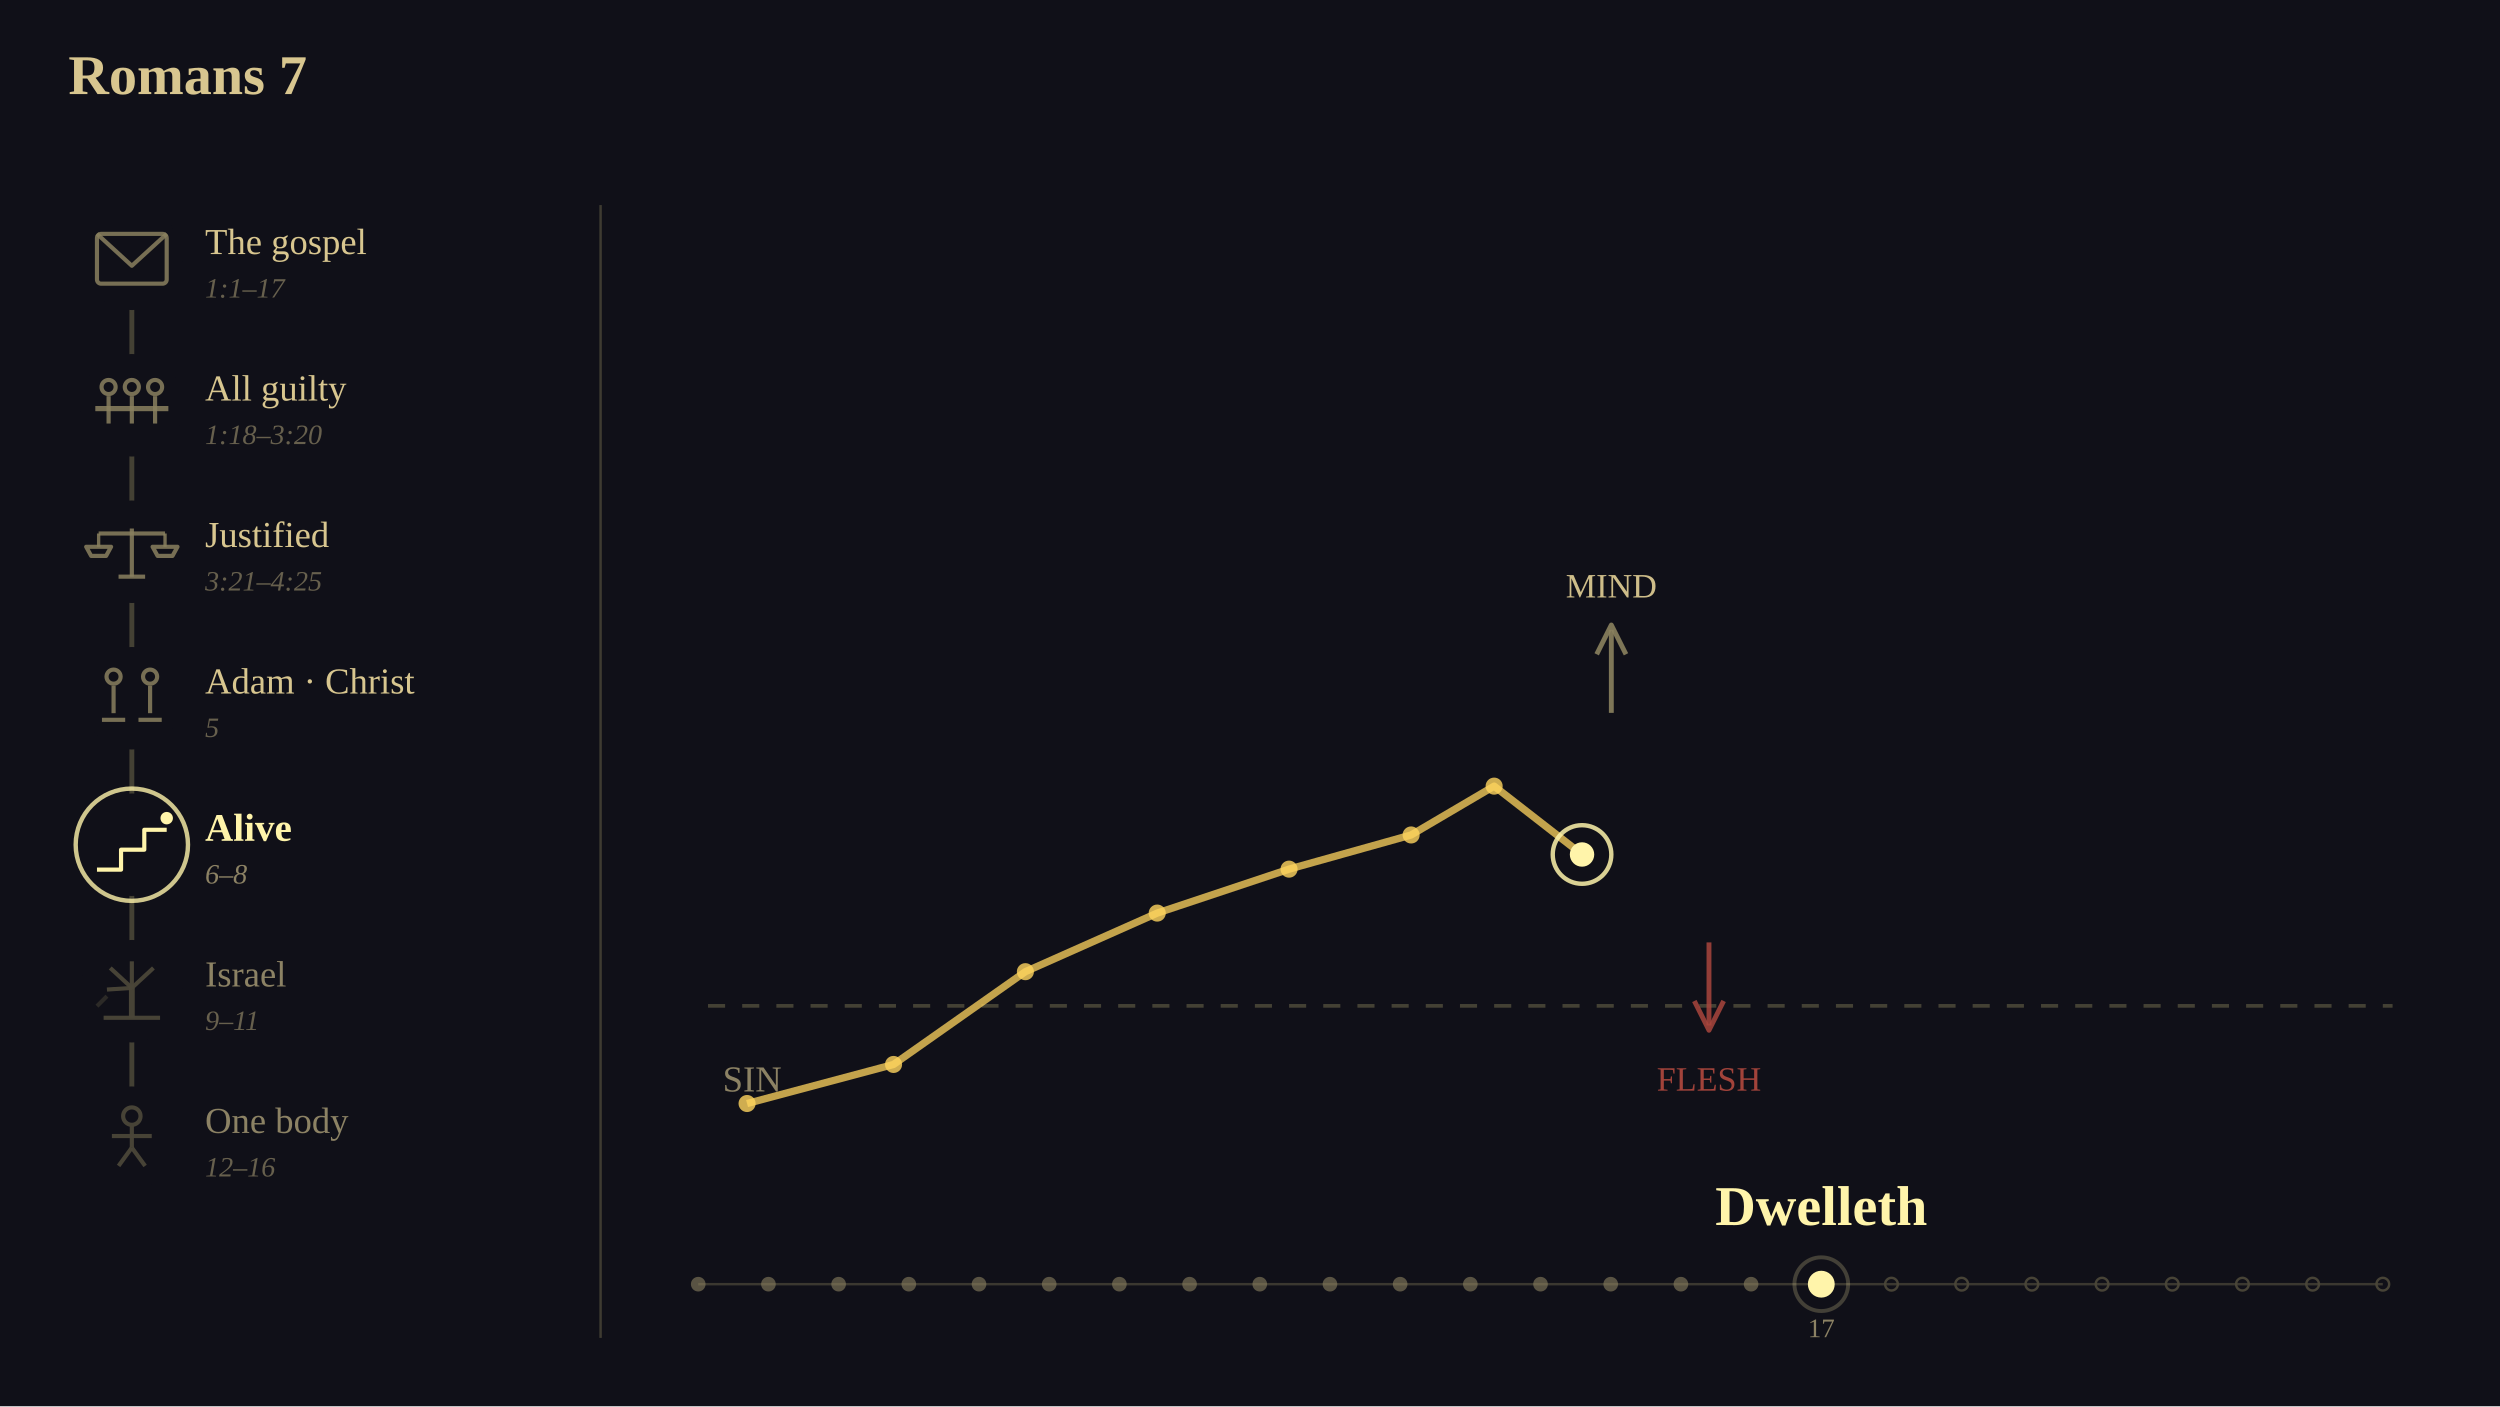
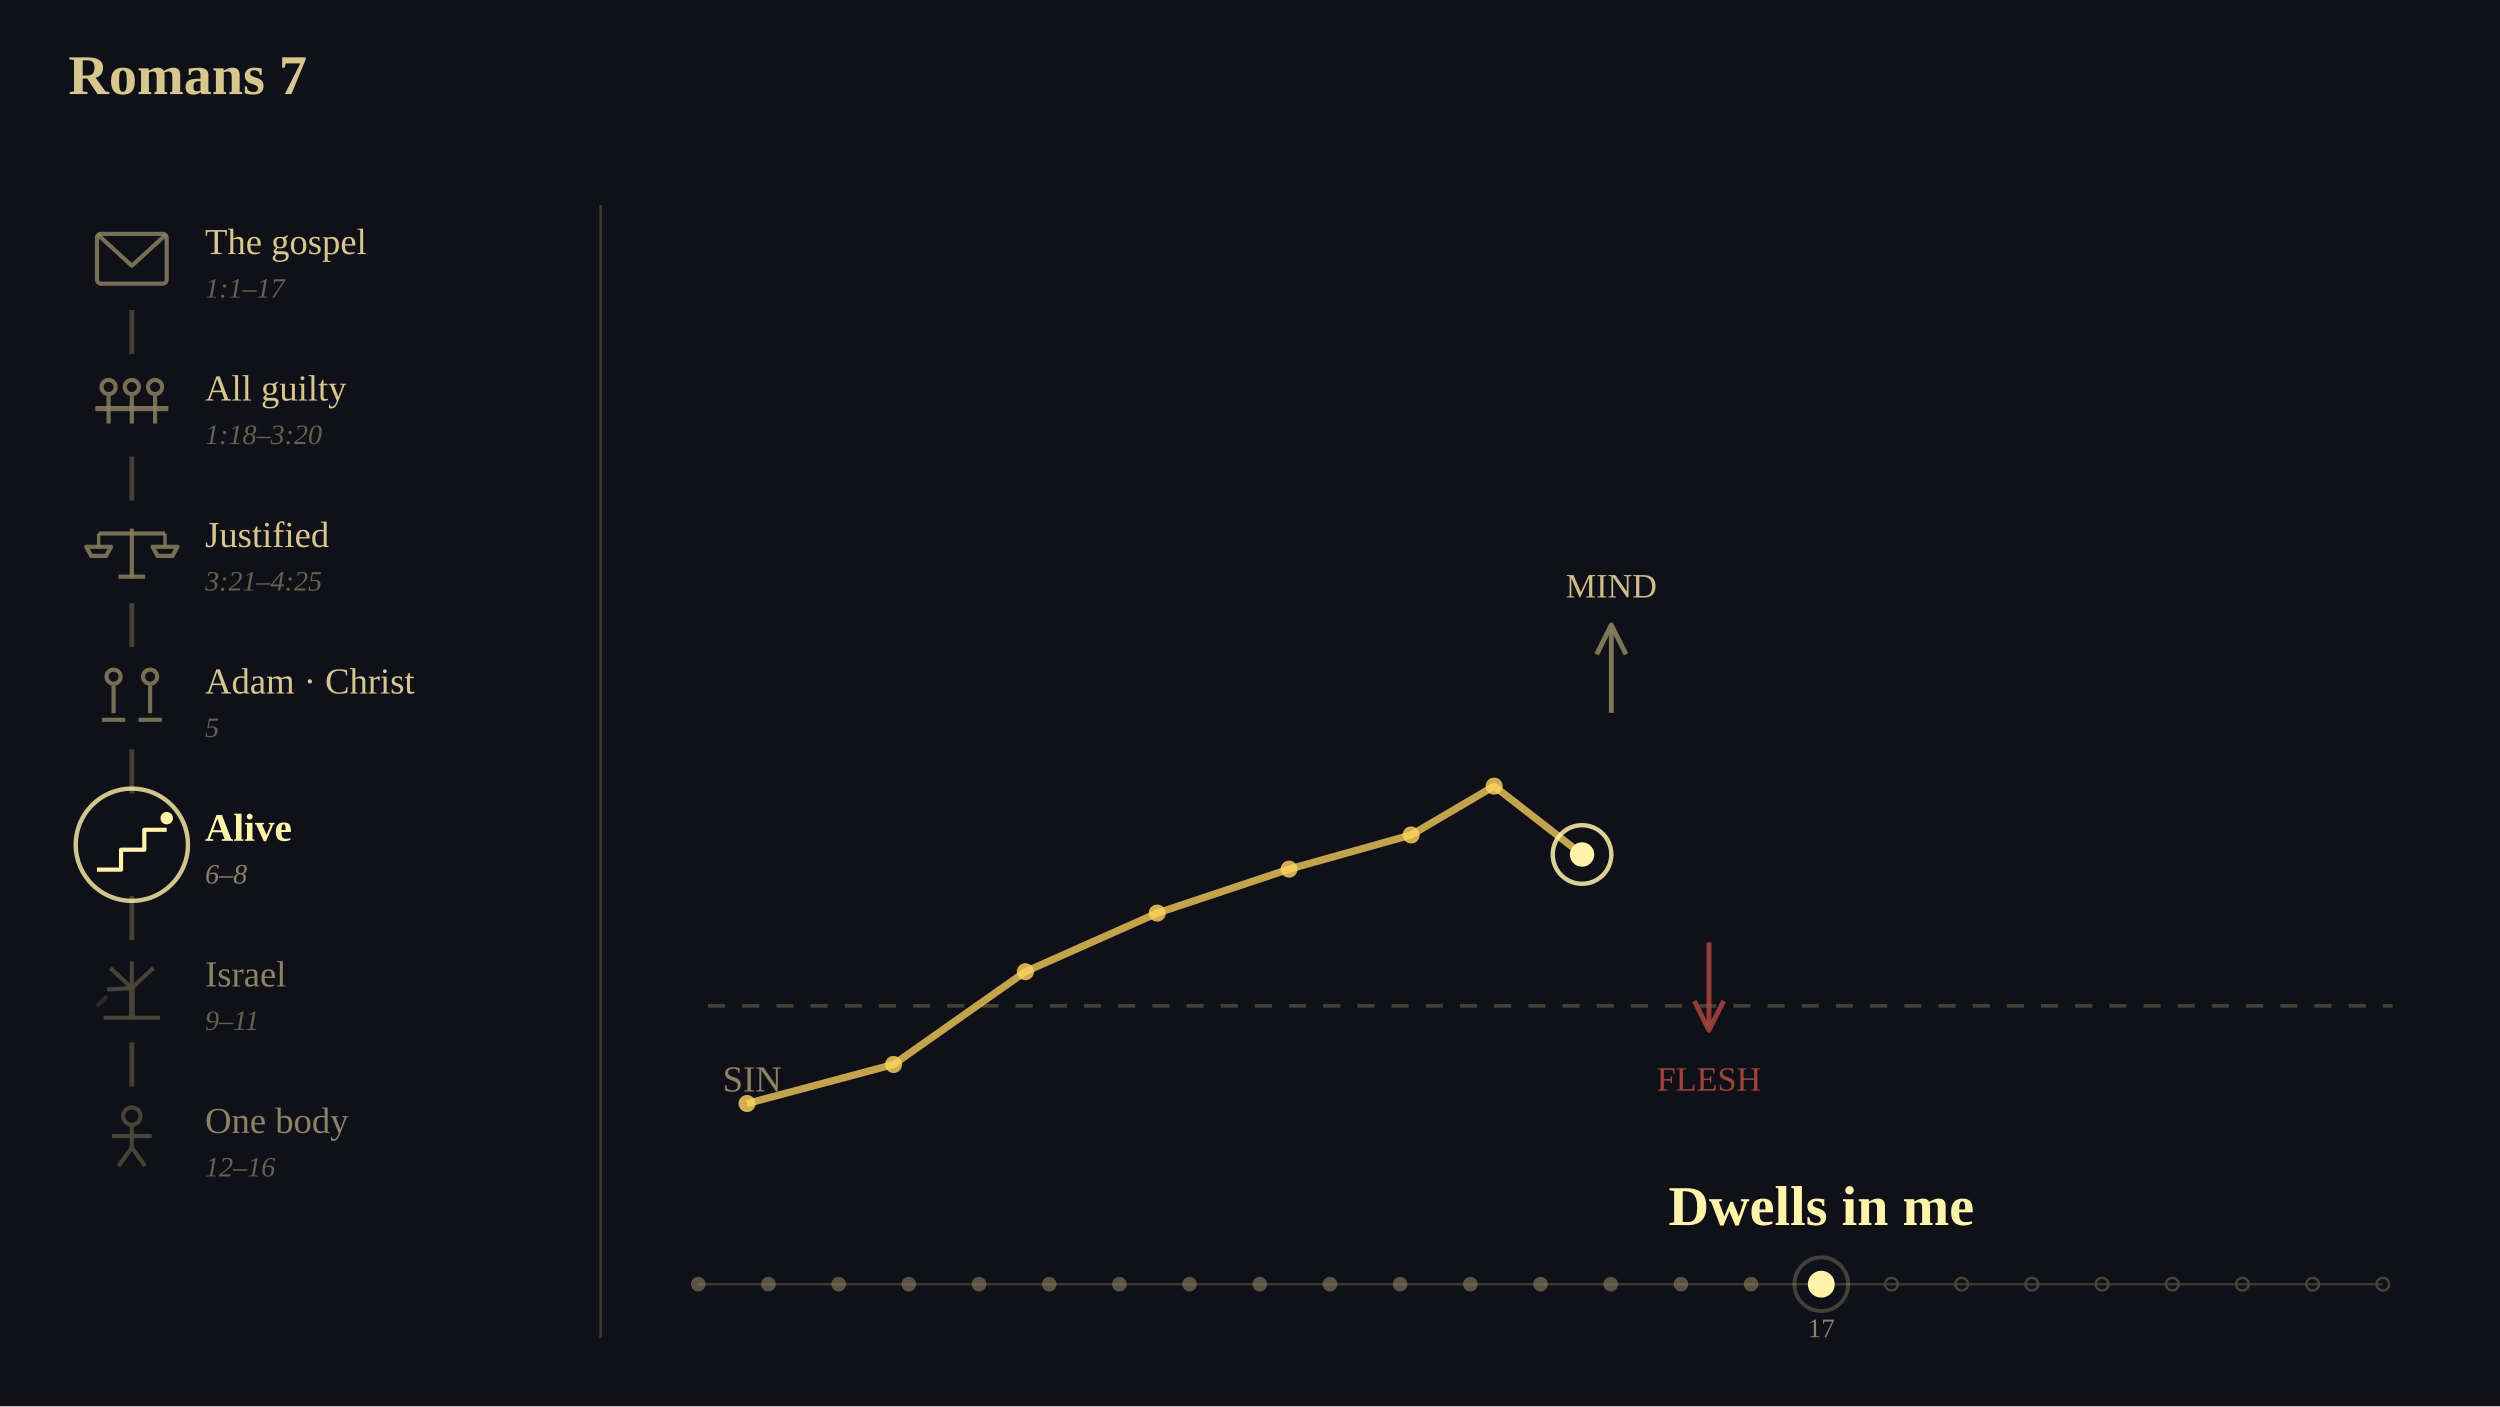
<svg xmlns="http://www.w3.org/2000/svg" viewBox="0 0 1024 576" width="1024" height="576" font-family="Georgia, 'Times New Roman', serif">
  <rect x="0" y="0" width="1024" height="576" fill="rgb(16,16,24)" />
  <text x="28" y="24" font-size="23" text-anchor="start" dominant-baseline="text-before-edge" fill="rgb(216,198,143)" font-family="Georgia, 'Times New Roman', serif" font-weight="bold">Romans 7</text>
  <line x1="54" y1="106" x2="54" y2="466" stroke="rgb(74,70,56)" stroke-width="2" stroke-opacity="0.898" />
  <circle cx="54" cy="106" r="21" fill="rgb(16,16,24)" />
  <rect x="39.72" y="95.8" width="28.56" height="20.4" rx="1.7" fill="none" stroke="rgb(138,129,95)" stroke-width="1.7" stroke-opacity="0.847" />
  <polyline points="39.72,95.8 54,108.86 68.28,95.8" stroke-linejoin="round" fill="none" stroke="rgb(138,129,95)" stroke-width="1.7" stroke-opacity="0.847" />
  <text x="84" y="99" font-size="15" text-anchor="start" dominant-baseline="central" fill="rgb(216,198,143)" font-family="Georgia, 'Times New Roman', serif">The gospel</text>
  <text x="84" y="118" font-size="11.5" text-anchor="start" dominant-baseline="central" fill="rgb(140,130,100)" font-family="Georgia, 'Times New Roman', serif" fill-opacity="0.698" font-style="italic">1:1–17</text>
  <circle cx="54" cy="166" r="21" fill="rgb(16,16,24)" />
  <circle cx="44.48" cy="158.52" r="2.89" fill="none" stroke="rgb(138,129,95)" stroke-width="1.7" stroke-opacity="0.847" />
  <line x1="44.48" y1="162.26" x2="44.48" y2="173.48" stroke="rgb(138,129,95)" stroke-width="1.7" stroke-opacity="0.847" />
  <circle cx="54" cy="158.52" r="2.89" fill="none" stroke="rgb(138,129,95)" stroke-width="1.7" stroke-opacity="0.847" />
  <line x1="54" y1="162.26" x2="54" y2="173.48" stroke="rgb(138,129,95)" stroke-width="1.7" stroke-opacity="0.847" />
  <circle cx="63.52" cy="158.52" r="2.89" fill="none" stroke="rgb(138,129,95)" stroke-width="1.7" stroke-opacity="0.847" />
  <line x1="63.52" y1="162.26" x2="63.52" y2="173.48" stroke="rgb(138,129,95)" stroke-width="1.7" stroke-opacity="0.847" />
  <line x1="39.04" y1="167.36" x2="68.96" y2="167.36" stroke="rgb(138,129,95)" stroke-width="2.12" stroke-opacity="0.847" />
  <text x="84" y="159" font-size="15" text-anchor="start" dominant-baseline="central" fill="rgb(216,198,143)" font-family="Georgia, 'Times New Roman', serif">All guilty</text>
  <text x="84" y="178" font-size="11.5" text-anchor="start" dominant-baseline="central" fill="rgb(140,130,100)" font-family="Georgia, 'Times New Roman', serif" fill-opacity="0.698" font-style="italic">1:18–3:20</text>
  <circle cx="54" cy="226" r="21" fill="rgb(16,16,24)" />
  <line x1="54" y1="216.48" x2="54" y2="236.2" stroke="rgb(138,129,95)" stroke-width="1.7" stroke-opacity="0.847" />
  <line x1="48.56" y1="236.2" x2="59.44" y2="236.2" stroke="rgb(138,129,95)" stroke-width="1.7" stroke-opacity="0.847" />
  <line x1="40.4" y1="218.52" x2="67.6" y2="218.52" stroke="rgb(138,129,95)" stroke-width="1.7" stroke-opacity="0.847" />
  <line x1="40.4" y1="218.52" x2="40.4" y2="223.96" stroke="rgb(138,129,95)" stroke-width="1.36" stroke-opacity="0.847" />
  <polygon points="35.3,223.96 45.5,223.96 43.46,227.7 37.34,227.7" stroke-linejoin="round" fill="none" stroke="rgb(138,129,95)" stroke-width="1.7" stroke-opacity="0.847" />
  <line x1="67.6" y1="218.52" x2="67.6" y2="223.96" stroke="rgb(138,129,95)" stroke-width="1.36" stroke-opacity="0.847" />
  <polygon points="62.5,223.96 72.7,223.96 70.66,227.7 64.54,227.7" stroke-linejoin="round" fill="none" stroke="rgb(138,129,95)" stroke-width="1.7" stroke-opacity="0.847" />
  <text x="84" y="219" font-size="15" text-anchor="start" dominant-baseline="central" fill="rgb(216,198,143)" font-family="Georgia, 'Times New Roman', serif">Justified</text>
  <text x="84" y="238" font-size="11.5" text-anchor="start" dominant-baseline="central" fill="rgb(140,130,100)" font-family="Georgia, 'Times New Roman', serif" fill-opacity="0.698" font-style="italic">3:21–4:25</text>
  <circle cx="54" cy="286" r="21" fill="rgb(16,16,24)" />
  <circle cx="46.52" cy="277.16" r="2.89" fill="none" stroke="rgb(138,129,95)" stroke-width="1.7" stroke-opacity="0.847" />
  <line x1="46.52" y1="280.9" x2="46.52" y2="292.12" stroke="rgb(138,129,95)" stroke-width="1.7" stroke-opacity="0.847" />
  <line x1="41.76" y1="294.84" x2="51.28" y2="294.84" stroke="rgb(138,129,95)" stroke-width="1.7" stroke-opacity="0.847" />
  <circle cx="61.48" cy="277.16" r="2.89" fill="none" stroke="rgb(138,129,95)" stroke-width="1.7" stroke-opacity="0.847" />
  <line x1="61.48" y1="280.9" x2="61.48" y2="292.12" stroke="rgb(138,129,95)" stroke-width="1.7" stroke-opacity="0.847" />
  <line x1="56.72" y1="294.84" x2="66.24" y2="294.84" stroke="rgb(138,129,95)" stroke-width="1.7" stroke-opacity="0.847" />
  <text x="84" y="279" font-size="15" text-anchor="start" dominant-baseline="central" fill="rgb(216,198,143)" font-family="Georgia, 'Times New Roman', serif">Adam · Christ</text>
  <text x="84" y="298" font-size="11.5" text-anchor="start" dominant-baseline="central" fill="rgb(140,130,100)" font-family="Georgia, 'Times New Roman', serif" fill-opacity="0.698" font-style="italic">5</text>
  <circle cx="54" cy="346" r="21" fill="rgb(16,16,24)" />
  <polyline points="39.72,356.2 49.58,356.2 49.58,348.04 59.1,348.04 59.1,339.88 68.28,339.88" stroke-linejoin="round" fill="none" stroke="rgb(255,244,170)" stroke-width="1.7" />
  <circle cx="68.28" cy="335.12" r="2.55" fill="rgb(255,244,170)" />
  <ellipse cx="54" cy="346" rx="23" ry="23" fill="none" stroke="rgb(255,244,170)" stroke-width="1.8" stroke-opacity="0.800" />
  <text x="84" y="339" font-size="16" text-anchor="start" dominant-baseline="central" fill="rgb(255,244,170)" font-family="Georgia, 'Times New Roman', serif" font-weight="bold">Alive</text>
  <text x="84" y="358" font-size="11.5" text-anchor="start" dominant-baseline="central" fill="rgb(140,130,100)" font-family="Georgia, 'Times New Roman', serif" font-style="italic">6–8</text>
  <circle cx="54" cy="406" r="21" fill="rgb(16,16,24)" />
  <line x1="54" y1="416.88" x2="54" y2="404.64" stroke="rgb(74,70,56)" stroke-width="2.38" stroke-opacity="0.949" />
  <line x1="42.44" y1="416.88" x2="65.56" y2="416.88" stroke="rgb(74,70,56)" stroke-width="1.7" stroke-opacity="0.949" />
  <line x1="54" y1="404.64" x2="45.16" y2="396.48" stroke="rgb(74,70,56)" stroke-width="1.7" stroke-opacity="0.949" />
  <line x1="54" y1="404.64" x2="54" y2="393.76" stroke="rgb(74,70,56)" stroke-width="1.7" stroke-opacity="0.949" />
  <line x1="54" y1="404.64" x2="62.84" y2="396.48" stroke="rgb(74,70,56)" stroke-width="1.7" stroke-opacity="0.949" />
  <line x1="54" y1="404.64" x2="43.8" y2="405.32" stroke="rgb(74,70,56)" stroke-width="1.7" stroke-opacity="0.949" />
  <line x1="43.8" y1="408.04" x2="39.72" y2="412.12" stroke="rgb(74,70,56)" stroke-width="1.7" stroke-opacity="0.498" />
  <text x="84" y="399" font-size="15" text-anchor="start" dominant-baseline="central" fill="rgb(140,130,100)" font-family="Georgia, 'Times New Roman', serif">Israel</text>
  <text x="84" y="418" font-size="11.5" text-anchor="start" dominant-baseline="central" fill="rgb(140,130,100)" font-family="Georgia, 'Times New Roman', serif" fill-opacity="0.698" font-style="italic">9–11</text>
  <circle cx="54" cy="466" r="21" fill="rgb(16,16,24)" />
  <circle cx="54" cy="457.16" r="3.57" fill="none" stroke="rgb(74,70,56)" stroke-width="1.7" stroke-opacity="0.949" />
  <line x1="54" y1="461.24" x2="54" y2="470.08" stroke="rgb(74,70,56)" stroke-width="1.7" stroke-opacity="0.949" />
  <line x1="45.84" y1="465.32" x2="62.16" y2="465.32" stroke="rgb(74,70,56)" stroke-width="1.7" stroke-opacity="0.949" />
  <line x1="54" y1="470.08" x2="48.56" y2="477.56" stroke="rgb(74,70,56)" stroke-width="1.7" stroke-opacity="0.949" />
  <line x1="54" y1="470.08" x2="59.44" y2="477.56" stroke="rgb(74,70,56)" stroke-width="1.7" stroke-opacity="0.949" />
  <text x="84" y="459" font-size="15" text-anchor="start" dominant-baseline="central" fill="rgb(140,130,100)" font-family="Georgia, 'Times New Roman', serif">One body</text>
  <text x="84" y="478" font-size="11.5" text-anchor="start" dominant-baseline="central" fill="rgb(140,130,100)" font-family="Georgia, 'Times New Roman', serif" fill-opacity="0.698" font-style="italic">12–16</text>
  <line x1="246" y1="84" x2="246" y2="548" stroke="rgb(74,70,56)" stroke-width="1" stroke-opacity="0.800" />
  <line x1="290" y1="412" x2="980" y2="412" stroke="rgb(74,70,56)" stroke-width="1.5" stroke-opacity="0.898" stroke-dasharray="7,7" />
  <text x="296" y="442" font-size="15" text-anchor="start" dominant-baseline="central" fill="rgb(140,130,100)" font-family="Georgia, 'Times New Roman', serif">SIN</text>
  <polyline points="306,452 366,436 420,398 474,374 528,356 578,342 612,322 648,350" stroke-linejoin="round" fill="none" stroke="rgb(255,212,94)" stroke-width="3" stroke-opacity="0.749" />
  <circle cx="306" cy="452" r="3.5" fill="rgb(255,212,94)" fill-opacity="0.800" />
  <circle cx="366" cy="436" r="3.5" fill="rgb(255,212,94)" fill-opacity="0.800" />
  <circle cx="420" cy="398" r="3.5" fill="rgb(255,212,94)" fill-opacity="0.800" />
  <circle cx="474" cy="374" r="3.5" fill="rgb(255,212,94)" fill-opacity="0.800" />
  <circle cx="528" cy="356" r="3.5" fill="rgb(255,212,94)" fill-opacity="0.800" />
  <circle cx="578" cy="342" r="3.5" fill="rgb(255,212,94)" fill-opacity="0.800" />
  <circle cx="612" cy="322" r="3.5" fill="rgb(255,212,94)" fill-opacity="0.800" />
  <circle cx="648" cy="350" r="5" fill="rgb(255,244,170)" />
  <ellipse cx="648" cy="350" rx="12" ry="12" fill="none" stroke="rgb(255,244,170)" stroke-width="1.8" stroke-opacity="0.847" />
  <polyline points="660,258 660,292" stroke-linejoin="round" fill="none" stroke="rgb(138,129,95)" stroke-width="2" stroke-opacity="0.898" />
  <polyline points="654,268 660,256 666,268" stroke-linejoin="round" fill="none" stroke="rgb(138,129,95)" stroke-width="2" stroke-opacity="0.898" />
  <text x="660" y="240" font-size="14" text-anchor="middle" dominant-baseline="central" fill="rgb(216,198,143)" font-family="Georgia, 'Times New Roman', serif" fill-opacity="0.949">MIND</text>
  <polyline points="700,386 700,420" stroke-linejoin="round" fill="none" stroke="rgb(170,70,60)" stroke-width="2" stroke-opacity="0.847" />
  <polyline points="694,410 700,422 706,410" stroke-linejoin="round" fill="none" stroke="rgb(170,70,60)" stroke-width="2" stroke-opacity="0.847" />
  <text x="700" y="442" font-size="14" text-anchor="middle" dominant-baseline="central" fill="rgb(170,70,60)" font-family="Georgia, 'Times New Roman', serif" fill-opacity="0.949">FLESH</text>
  <line x1="286" y1="526" x2="976" y2="526" stroke="rgb(74,70,56)" stroke-width="1" stroke-opacity="0.749" />
  <circle cx="286" cy="526" r="3" fill="rgb(138,129,95)" fill-opacity="0.600" />
  <circle cx="314.75" cy="526" r="3" fill="rgb(138,129,95)" fill-opacity="0.600" />
  <circle cx="343.5" cy="526" r="3" fill="rgb(138,129,95)" fill-opacity="0.600" />
  <circle cx="372.25" cy="526" r="3" fill="rgb(138,129,95)" fill-opacity="0.600" />
  <circle cx="401" cy="526" r="3" fill="rgb(138,129,95)" fill-opacity="0.600" />
  <circle cx="429.75" cy="526" r="3" fill="rgb(138,129,95)" fill-opacity="0.600" />
  <circle cx="458.5" cy="526" r="3" fill="rgb(138,129,95)" fill-opacity="0.600" />
  <circle cx="487.25" cy="526" r="3" fill="rgb(138,129,95)" fill-opacity="0.600" />
  <circle cx="516" cy="526" r="3" fill="rgb(138,129,95)" fill-opacity="0.600" />
  <circle cx="544.75" cy="526" r="3" fill="rgb(138,129,95)" fill-opacity="0.600" />
  <circle cx="573.5" cy="526" r="3" fill="rgb(138,129,95)" fill-opacity="0.600" />
  <circle cx="602.25" cy="526" r="3" fill="rgb(138,129,95)" fill-opacity="0.600" />
  <circle cx="631" cy="526" r="3" fill="rgb(138,129,95)" fill-opacity="0.600" />
  <circle cx="659.75" cy="526" r="3" fill="rgb(138,129,95)" fill-opacity="0.600" />
  <circle cx="688.5" cy="526" r="3" fill="rgb(138,129,95)" fill-opacity="0.600" />
  <circle cx="717.25" cy="526" r="3" fill="rgb(138,129,95)" fill-opacity="0.600" />
  <circle cx="774.75" cy="526" r="2.6" fill="none" stroke="rgb(74,70,56)" stroke-width="1" stroke-opacity="0.949" />
  <circle cx="803.5" cy="526" r="2.6" fill="none" stroke="rgb(74,70,56)" stroke-width="1" stroke-opacity="0.949" />
  <circle cx="832.25" cy="526" r="2.6" fill="none" stroke="rgb(74,70,56)" stroke-width="1" stroke-opacity="0.949" />
  <circle cx="861" cy="526" r="2.6" fill="none" stroke="rgb(74,70,56)" stroke-width="1" stroke-opacity="0.949" />
  <circle cx="889.75" cy="526" r="2.6" fill="none" stroke="rgb(74,70,56)" stroke-width="1" stroke-opacity="0.949" />
  <circle cx="918.5" cy="526" r="2.6" fill="none" stroke="rgb(74,70,56)" stroke-width="1" stroke-opacity="0.949" />
  <circle cx="947.25" cy="526" r="2.6" fill="none" stroke="rgb(74,70,56)" stroke-width="1" stroke-opacity="0.949" />
  <circle cx="976" cy="526" r="2.6" fill="none" stroke="rgb(74,70,56)" stroke-width="1" stroke-opacity="0.949" />
  <circle cx="746" cy="526" r="5.5" fill="rgb(255,244,170)" />
  <ellipse cx="746" cy="526" rx="11" ry="11" fill="none" stroke="rgb(255,244,170)" stroke-width="1.6" stroke-opacity="0.212">
    <animate attributeName="stroke-opacity" values="0.212;0.847;0.610;0.847" dur="0.8s" begin="0s" fill="freeze" calcMode="spline" keyTimes="0;0.35;0.7;1" keySplines="0.42 0 0.58 1;0.42 0 0.58 1;0.42 0 0.58 1" />
  </ellipse>
  <text x="746" y="544" font-size="11" text-anchor="middle" dominant-baseline="central" fill="rgb(140,130,100)" font-family="Georgia, 'Times New Roman', serif">17</text>
-   <text x="746" y="494" font-size="23" text-anchor="middle" dominant-baseline="central" fill="rgb(255,244,170)" font-family="Georgia, 'Times New Roman', serif" font-weight="bold">Dwelleth</text>
+   <text x="746" y="494" font-size="23" text-anchor="middle" dominant-baseline="central" fill="rgb(255,244,170)" font-family="Georgia, 'Times New Roman', serif" font-weight="bold">Dwells in me</text>
</svg>
